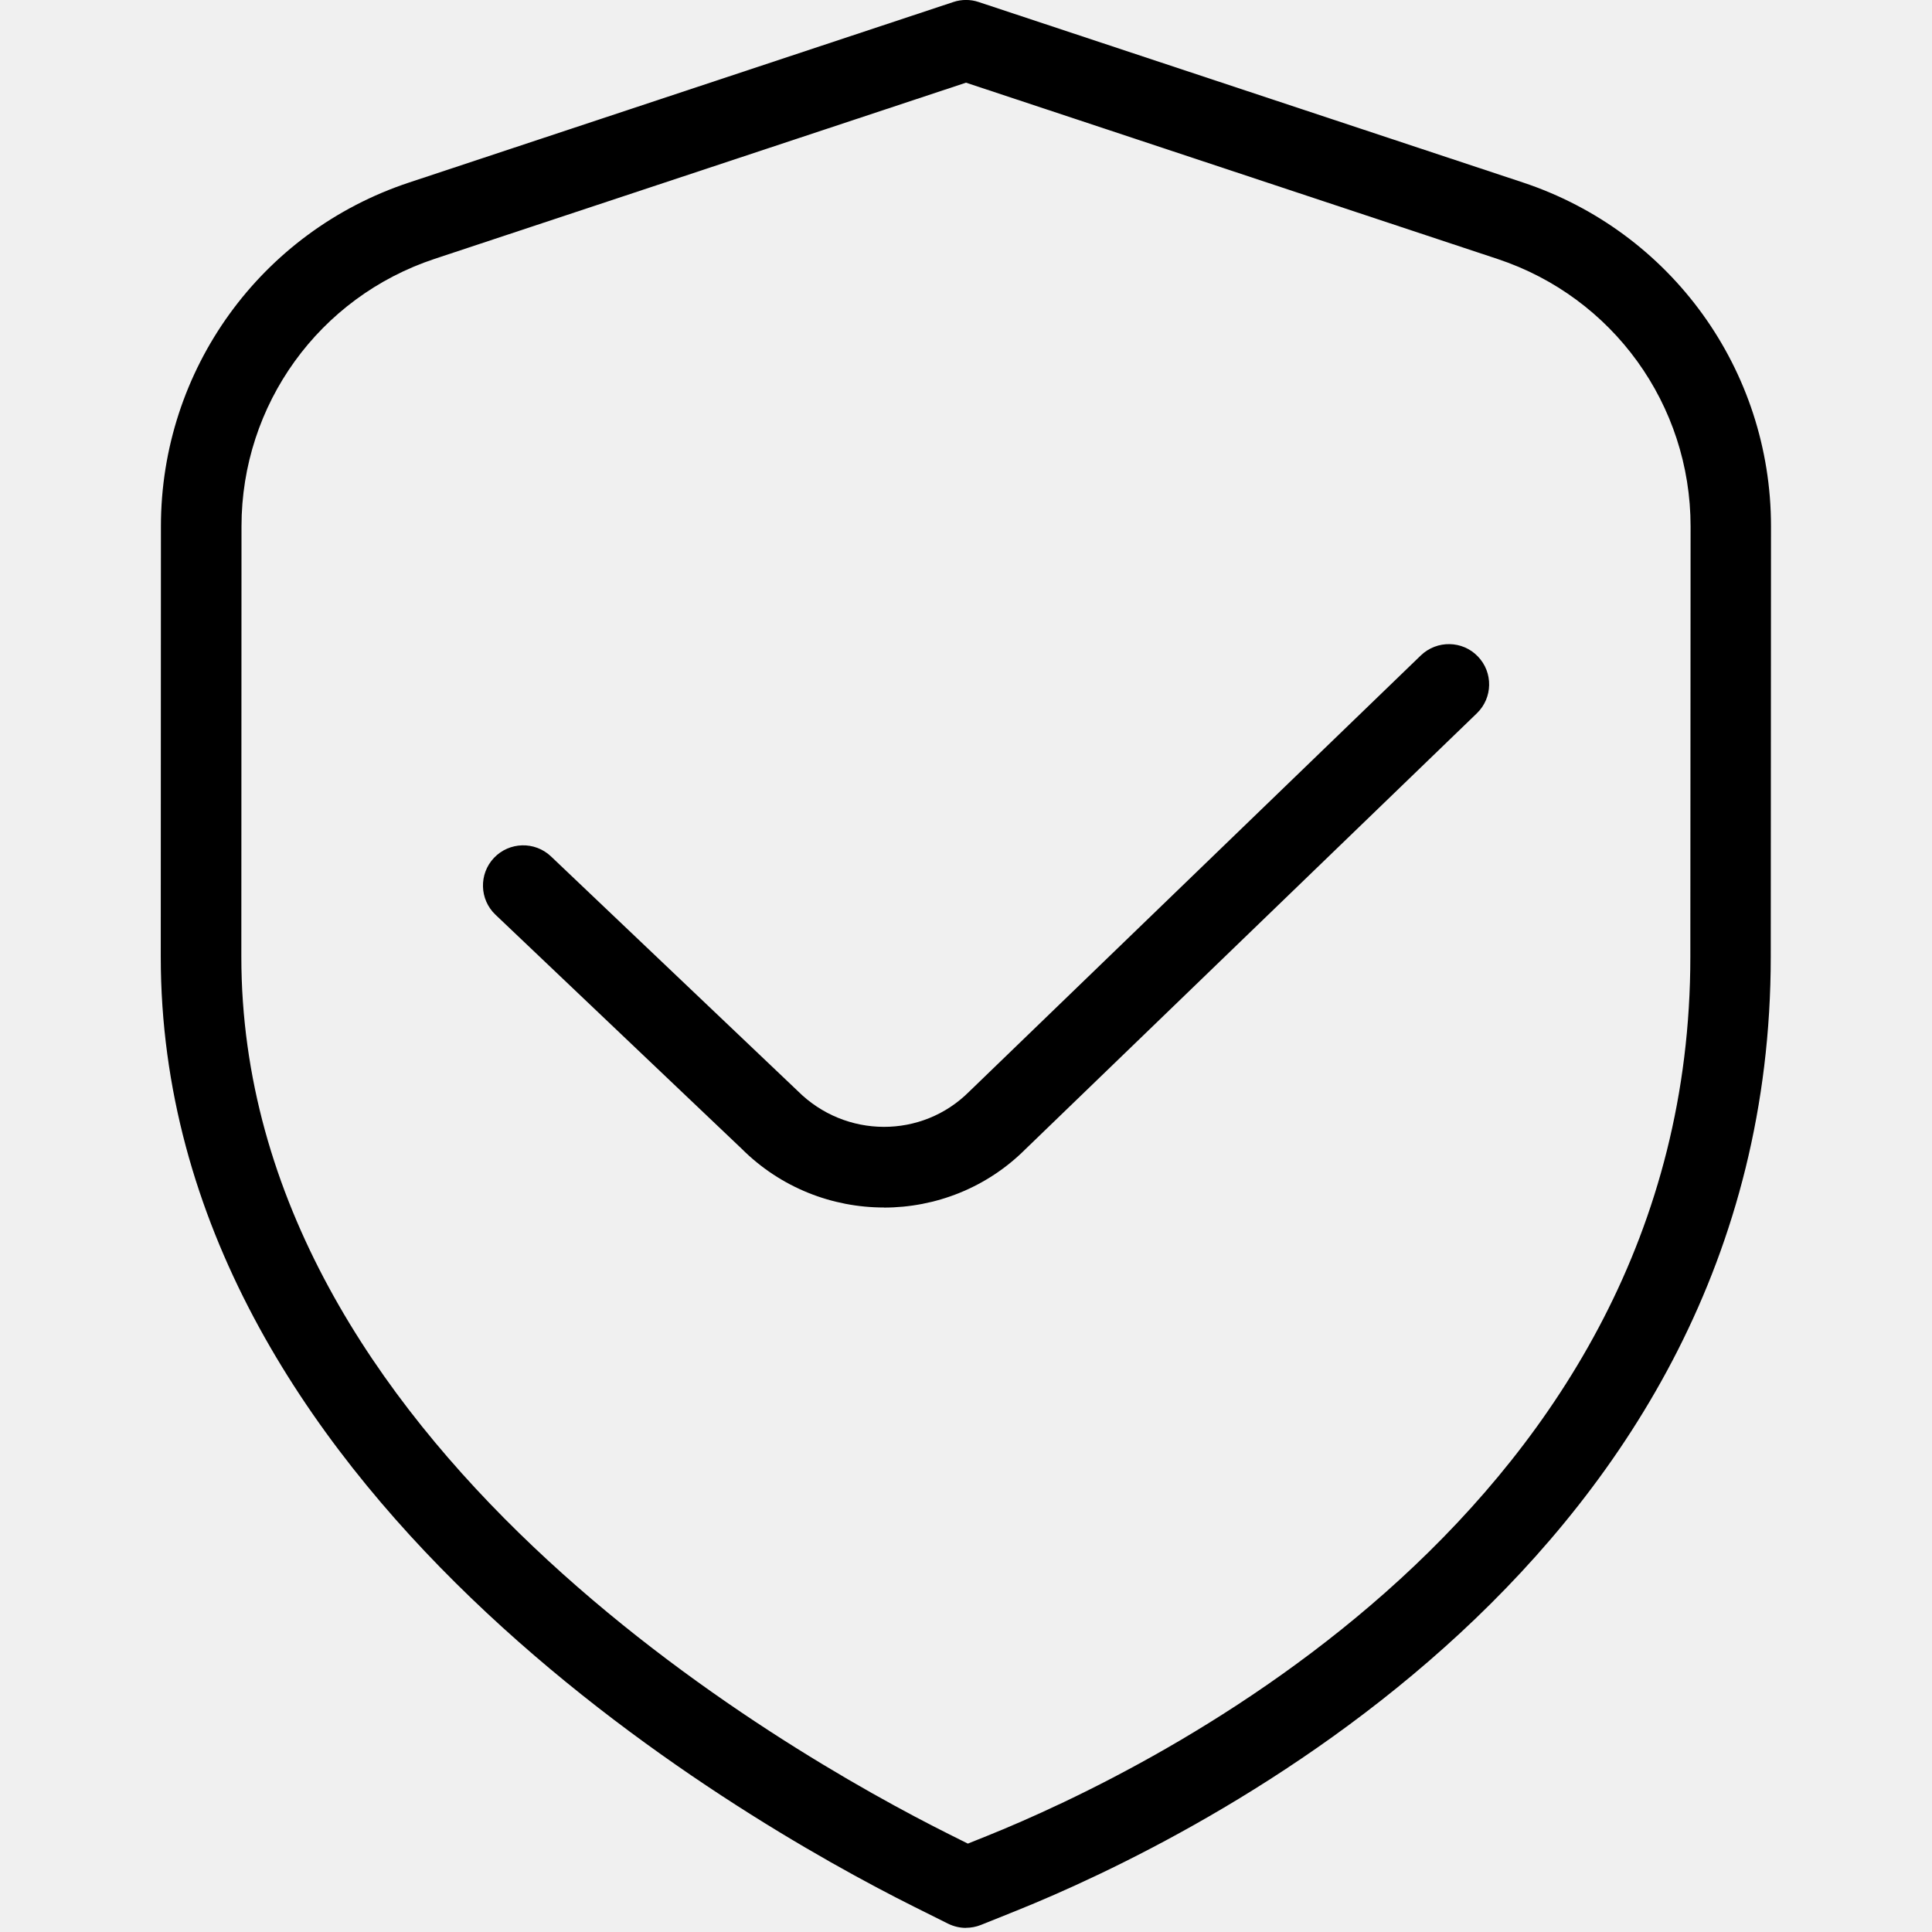
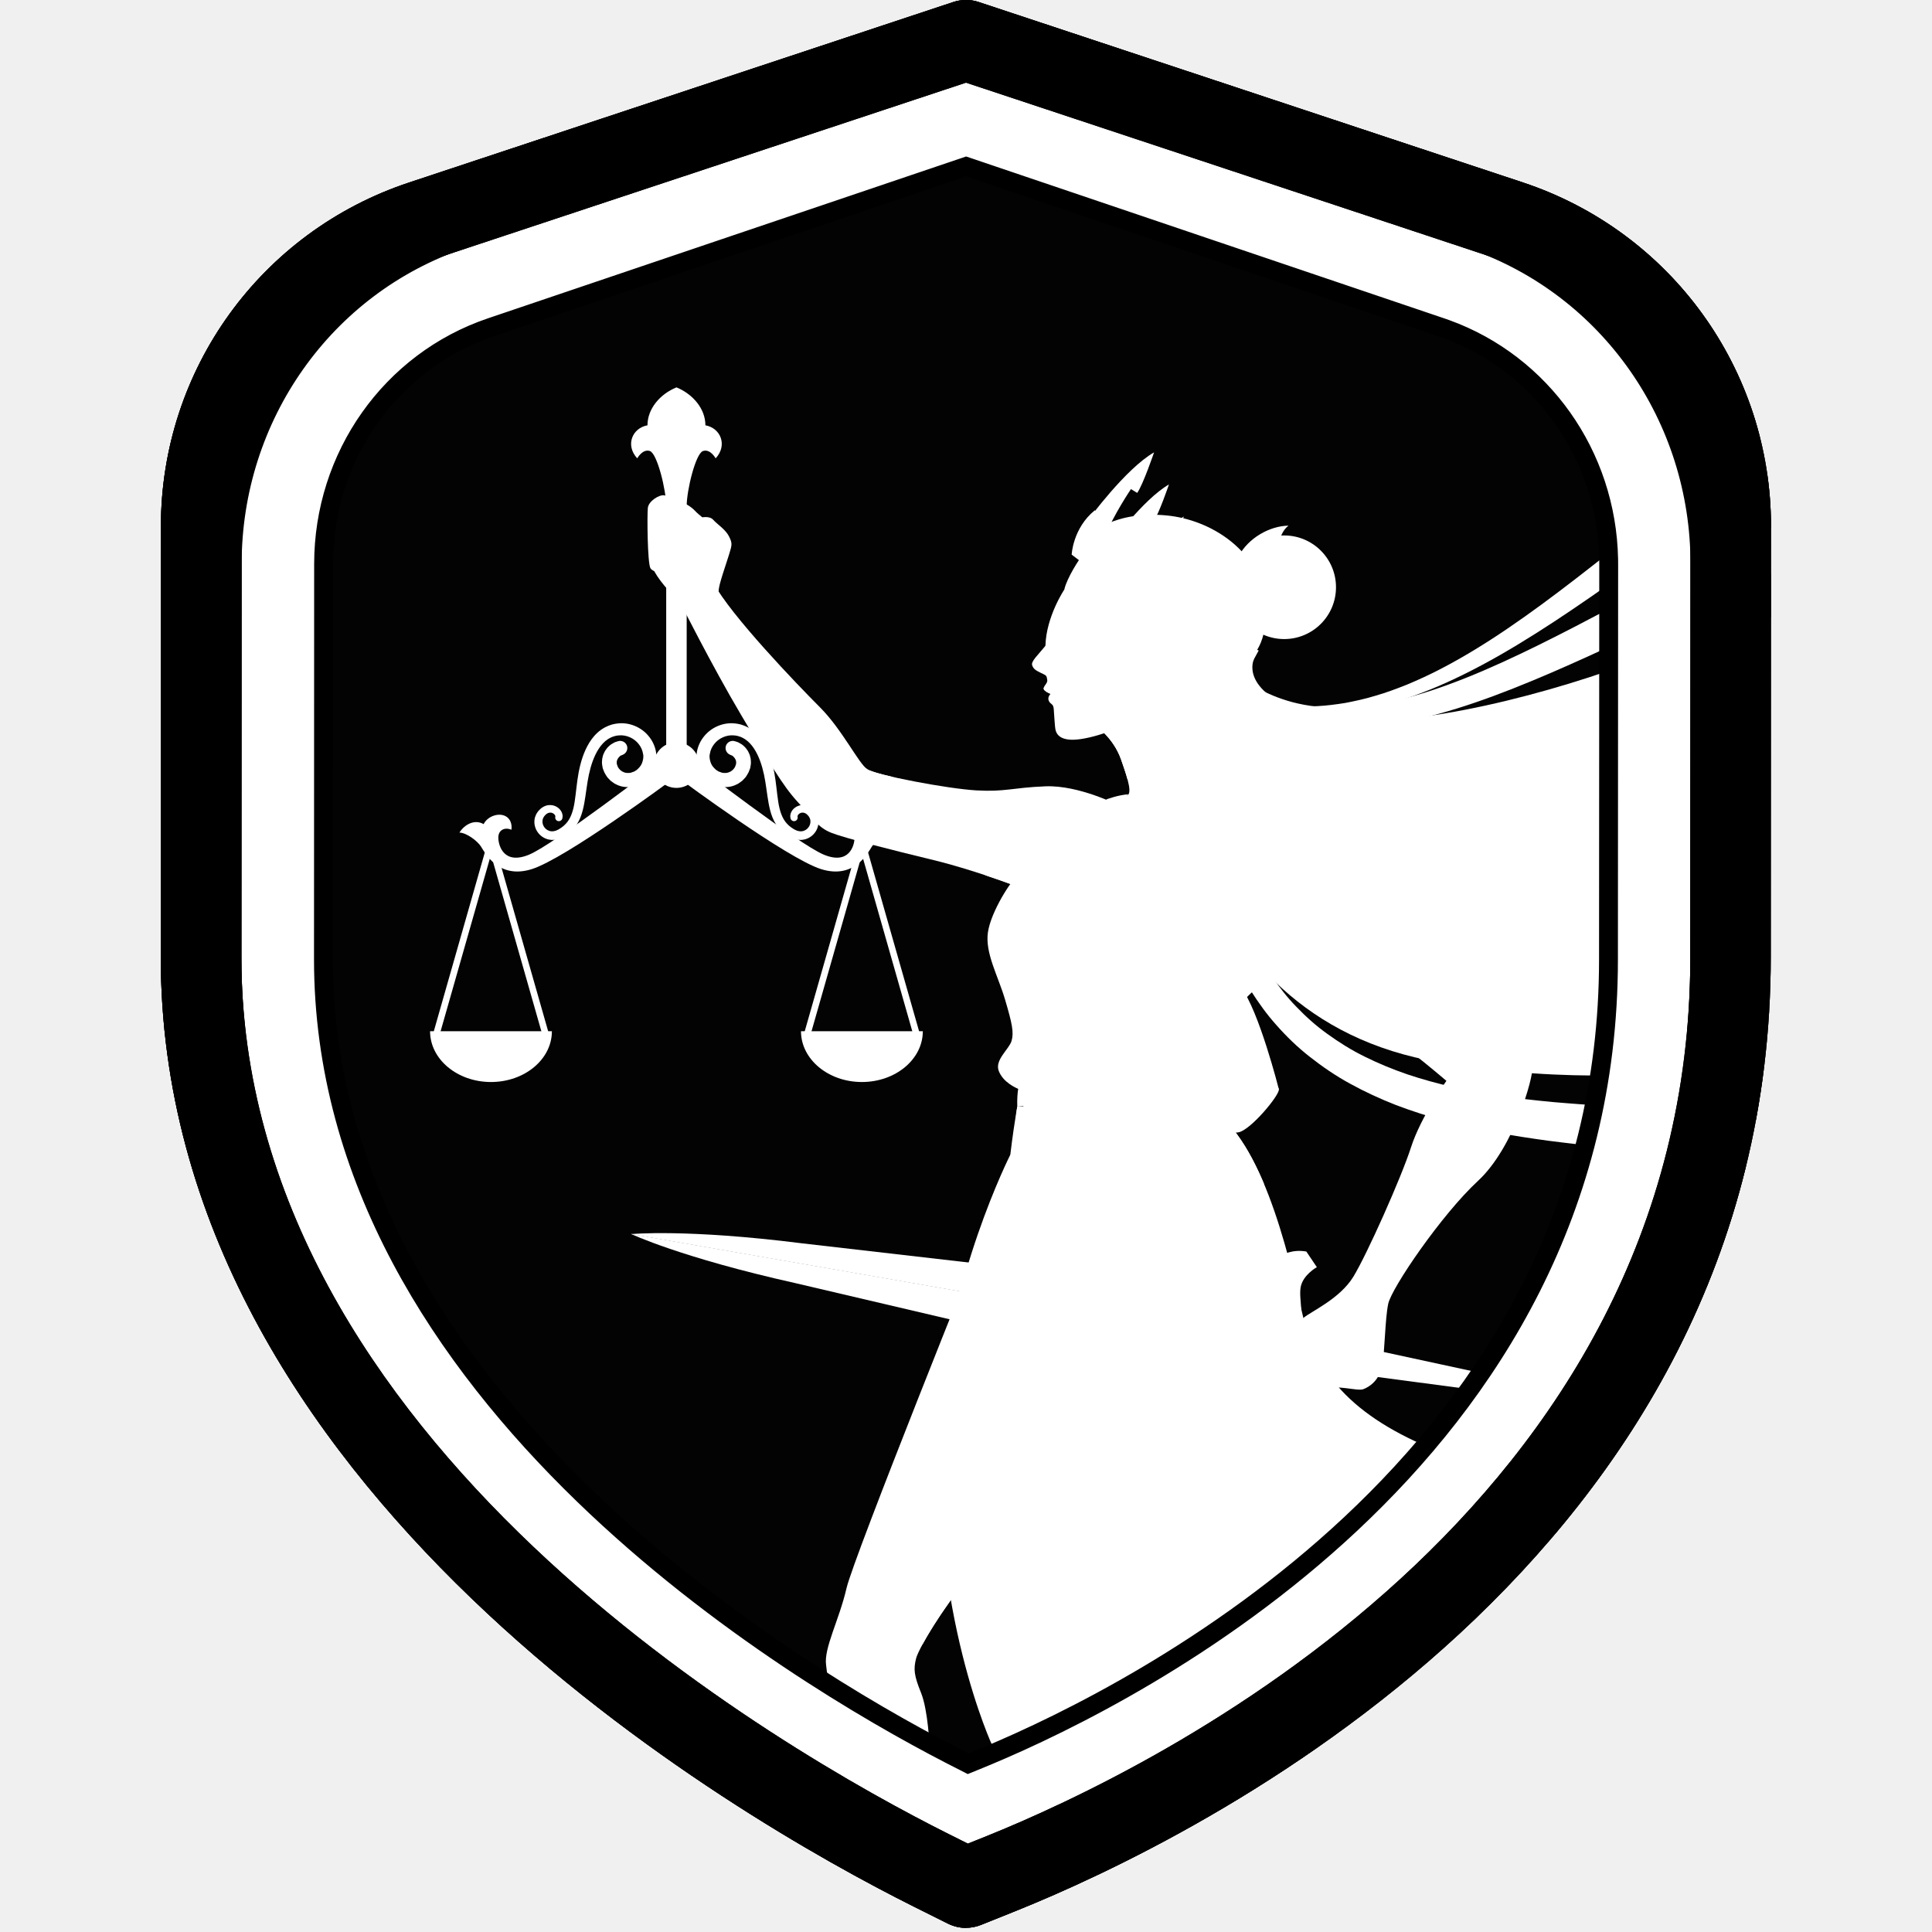
- <svg xmlns="http://www.w3.org/2000/svg" id="Layer_1" data-name="Layer 1" viewBox="0 0 24 24">
-   <path d="M12,23.949c-.077,0-.153-.018-.224-.053l-.425-.212c-2.194-1.098-9.354-5.191-9.354-11.8l.002-5.346c0-1.943,1.239-3.66,3.084-4.271L11.843,.025c.102-.034,.213-.034,.314,0l6.759,2.241c1.845,.612,3.084,2.329,3.084,4.271l-.003,5.346c0,7.498-7.172,10.967-9.37,11.852l-.441,.177c-.06,.024-.124,.036-.187,.036ZM12,1.027L5.398,3.216c-1.435,.476-2.398,1.811-2.398,3.322l-.002,5.346c0,6.035,6.736,9.874,8.801,10.906l.224,.112,.232-.093c2.051-.825,8.743-4.052,8.743-10.924l.003-5.346c0-1.511-.964-2.846-2.398-3.322L12,1.027Z" />
-   <path d="M10.981,15c-.641,0-1.282-.244-1.77-.732l-3.056-2.905c-.2-.19-.208-.507-.018-.707,.19-.199,.506-.208,.707-.018l3.065,2.914c.594,.593,1.545,.594,2.13,.009l5.612-5.42c.2-.191,.517-.185,.707,.013,.192,.198,.187,.515-.012,.707l-5.607,5.414c-.483,.483-1.121,.726-1.759,.726Z" />
-   <style>
-         path { fill: #000; }
- 
-         @media (prefers-color-scheme: dark) {
-             path { fill: #FFF; }
-         }
-     </style>
+ <svg xmlns="http://www.w3.org/2000/svg" width="512" height="512" viewBox="0 0 512 512" fill="none">
+   <g id="Logo #3" clip-path="url(#clip0_4_307)">
+     <path id="Shield Background" d="M251.221 509.781C252.736 510.528 254.357 510.912 256 510.912L255.979 510.891C257.323 510.891 258.688 510.635 259.968 510.123L269.376 506.347C316.267 487.467 469.269 413.461 469.269 253.504L469.333 139.456C469.333 98.027 442.901 61.397 403.541 48.341L259.349 0.533C257.195 -0.192 254.827 -0.192 252.651 0.533L108.437 48.363C69.077 61.397 42.645 98.027 42.645 139.477L42.603 253.525C42.603 394.517 195.349 481.835 242.155 505.259L251.221 509.781Z" fill="#030303" />
+     <g id="Mask group">
+       <mask id="mask0_4_307" style="mask-type:alpha" maskUnits="userSpaceOnUse" x="42" y="-1" width="428" height="512">
+         <path id="Shield Background_2" d="M251.221 509.781C252.736 510.528 254.357 510.912 256 510.912L255.979 510.891C257.323 510.891 258.688 510.635 259.968 510.123L269.376 506.347C316.267 487.467 469.269 413.461 469.269 253.504L469.333 139.456C469.333 98.027 442.901 61.397 403.541 48.341L259.349 0.533C257.195 -0.192 254.827 -0.192 252.651 0.533L108.437 48.363C69.077 61.397 42.645 98.027 42.645 139.477L42.603 253.525C42.603 394.517 195.349 481.835 242.155 505.259L251.221 509.781Z" fill="#030303" />
+       </mask>
+       <g mask="url(#mask0_4_307)">
+         <g id="Themis">
+           <g id="Group">
+             <path id="Vector" d="M296.456 213.425C296.456 213.425 285.955 208.022 277.053 208.383C268.15 208.744 266.419 209.896 258.78 209.464C251.141 209.032 232.115 205.428 229.809 203.843C227.503 202.258 223.179 193.322 217.269 187.411C211.36 181.501 193.631 163.089 188.983 154.332L180.011 159.197C180.011 159.197 188.767 176.601 196.334 189.357C203.901 202.113 207.36 208.167 211.468 212.599C215.576 217.031 216.765 219.301 220.332 220.707C223.9 222.112 236.331 225.247 247.466 227.949C258.6 230.652 270.816 235.408 270.816 235.408L296.456 213.425Z" fill="white" />
+             <path id="Vector_2" d="M272.391 234.058C269.29 230.252 260.499 219.549 257.844 217.247C255.524 215.237 258.954 225.773 261.097 231.942C266.711 233.811 270.816 235.408 270.816 235.408L272.391 234.058Z" fill="white" />
+             <path id="Vector_3" d="M229.256 203.358L229.251 203.359C229.251 203.359 237.649 214.87 238.233 214.221C238.736 213.663 237.686 208.954 236.421 205.856C233.091 205.091 230.56 204.36 229.809 203.843C229.637 203.725 229.45 203.553 229.256 203.358Z" fill="white" />
+             <path id="Vector_4" d="M260.671 327.078C260.671 327.078 226.277 412.479 224.331 420.91C222.385 429.342 218.278 436.781 218.926 441.278C219.575 445.774 220.872 462.831 220.872 462.831H246.345C246.345 462.831 245.952 453.214 244.078 448.593C242.204 443.972 242.061 442.329 242.781 439.475C243.502 436.621 251.654 422.64 263.072 410.533C274.49 398.425 281.733 382.21 290.328 372.049C298.922 361.887 305.021 356.482 302.188 342.213C299.355 327.943 276.038 296.378 260.671 327.078Z" fill="white" />
+             <path id="Vector_5" d="M287.572 375.57L286.327 317.93C279.442 312.876 271.399 311.846 264.397 320.998C257.992 333.372 249.279 353.133 245.734 374.647C241.709 399.077 242.496 420.331 244.418 435.885C247.438 430.274 254.287 419.852 263.074 410.534C273.252 399.74 280.114 385.694 287.572 375.57Z" fill="white" />
+             <path id="Vector_6" d="M267.741 306.021C267.741 306.021 251.011 339.078 249.09 375.365C246.346 427.18 263.073 462.831 263.073 462.831H263.796H302.881L282.058 306.021H267.741Z" fill="white" />
+             <path id="Vector_7" d="M269.59 293.279C269.59 293.279 263.203 327.337 265.604 371.853C268.005 416.37 287.896 462.831 287.896 462.831H355.298L286.379 294.276L269.59 293.279Z" fill="white" />
+             <path id="Vector_8" d="M269.59 293.279C269.59 293.279 265.93 311.701 276.221 355.938C289.122 411.397 330.704 462.831 330.704 462.831H401.186L286.379 293.279H269.59Z" fill="white" />
+             <path id="Vector_9" d="M271.282 291.248C271.282 291.248 269.14 327.168 295.814 370.364C322.488 413.559 383.241 462.831 383.241 462.831H495.667C495.667 462.831 482.478 438.855 456.318 434.964C430.157 431.072 422.158 426.532 417.185 417.235C412.212 407.938 410.267 395.03 386.917 386.782C363.567 378.535 349.73 367.795 345.406 349.275C341.082 330.754 334.073 300.225 318.965 292.63L271.282 291.248Z" fill="white" />
+             <path id="Vector_10" d="M334.986 313.772C330.967 304.192 325.795 296.065 318.965 292.631L271.282 291.248C271.282 291.248 271.214 292.417 271.255 294.574C278.14 295.529 299.368 298.953 318.119 306.972C325.446 310.106 330.92 312.27 334.986 313.772Z" fill="white" />
+             <path id="Vector_11" d="M270.167 287.081C270.167 287.081 269.446 289.099 269.59 293.279C269.59 293.279 297.986 290.732 322.057 294.275V290.678C322.057 290.678 290.778 284.703 270.167 287.081Z" fill="white" />
+             <path id="Vector_12" d="M526.969 124.377C523.898 124.476 520.675 124.718 517.33 125.136C511.297 125.873 504.914 127.219 498.357 129.052C491.796 130.878 485.073 133.226 478.308 135.962C464.753 141.401 451.054 148.375 437.572 155.455C424.092 162.53 410.805 169.754 398.012 175.564C391.62 178.471 385.351 181.021 379.299 183.004C376.277 184.011 373.302 184.824 370.412 185.539C367.514 186.18 364.7 186.77 361.981 187.07C356.546 187.799 351.532 187.668 347.186 187.035C342.833 186.397 339.168 185.176 336.292 183.87C335.556 183.577 334.897 183.222 334.272 182.893C333.655 182.56 333.038 182.282 332.53 181.961C331.5 181.309 330.627 180.843 329.901 180.315C328.453 179.28 327.681 178.728 327.681 178.728L325.509 181.611C325.509 181.611 326.252 182.202 327.646 183.309C328.332 183.865 329.357 184.512 330.472 185.292C331.037 185.686 331.673 186.015 332.338 186.418C333.003 186.813 333.711 187.236 334.501 187.601C337.59 189.199 341.584 190.759 346.354 191.709C351.114 192.657 356.628 193.065 362.521 192.58C365.481 192.4 368.512 191.929 371.636 191.399C374.741 190.8 377.933 190.096 381.154 189.203C387.604 187.446 394.231 185.13 400.941 182.481C414.373 177.184 428.144 170.571 441.898 164.221C455.641 157.869 469.389 151.746 482.526 147.239C489.085 144.965 495.482 143.097 501.573 141.732C507.662 140.359 513.444 139.451 518.747 139.08C521.641 138.867 524.385 138.801 526.969 138.844V124.377H526.969Z" fill="white" />
+             <path id="Vector_13" d="M526.969 89.834C521.954 90.542 516.388 91.741 510.532 93.562C504.622 95.379 498.45 97.87 492.194 100.909C485.926 103.935 479.601 107.553 473.297 111.565C466.979 115.565 460.716 120.003 454.477 124.618C448.253 129.251 442.065 134.083 435.935 138.936C423.668 148.631 411.567 158.403 399.567 166.541C393.577 170.62 387.605 174.268 381.734 177.304C378.8 178.83 375.879 180.165 373.017 181.368C370.138 182.518 367.327 183.575 364.563 184.362C361.813 185.209 359.119 185.788 356.545 186.283C353.961 186.701 351.489 187.015 349.154 187.128C344.482 187.385 340.385 187.059 337.051 186.552C333.716 185.986 331.162 185.341 329.414 184.81C327.668 184.259 326.737 183.965 326.737 183.965L326.455 184.782C326.455 184.782 327.37 185.125 329.083 185.767C330.803 186.392 333.426 187.206 336.792 187.959C340.176 188.658 344.371 189.218 349.213 189.208C351.634 189.219 354.205 189.032 356.909 188.737C359.598 188.369 362.428 187.913 365.32 187.187C368.229 186.521 371.191 185.586 374.232 184.552C377.252 183.467 380.341 182.248 383.44 180.838C389.647 178.033 395.964 174.616 402.286 170.784C414.953 163.134 427.682 153.915 440.408 144.909C446.769 140.398 453.138 135.947 459.478 131.729C465.827 127.533 472.138 123.547 478.387 120.039C484.628 116.516 490.783 113.42 496.746 110.922C502.702 108.41 508.444 106.444 513.812 105.103C518.544 103.903 522.969 103.149 526.969 102.727V89.834Z" fill="white" />
+             <path id="Vector_14" d="M526.969 325.605C526.214 324.906 525.445 324.209 524.651 323.511C519.1 318.595 512.494 313.83 504.986 309.763C503.134 308.698 501.159 307.815 499.205 306.838C498.206 306.401 497.2 305.96 496.189 305.518C495.683 305.299 495.175 305.08 494.665 304.86L493.112 304.262C488.977 302.607 484.652 301.266 480.246 300.081C471.419 297.733 462.217 296.298 452.983 295.307C443.74 294.307 434.441 293.73 425.23 293.09C422.93 292.927 420.629 292.763 418.33 292.6L414.913 292.336L411.519 292.054C407.011 291.625 402.533 291.133 398.13 290.489C393.733 289.826 389.393 289.071 385.176 288.114C380.962 287.147 376.856 286.019 372.905 284.699C368.973 283.341 365.205 281.782 361.651 280.014C358.084 278.266 354.811 276.197 351.768 274.001C348.714 271.814 345.994 269.364 343.554 266.811C341.075 264.29 338.999 261.552 337.11 258.852C333.418 253.377 330.811 247.8 328.933 242.684C328.699 242.043 328.446 241.421 328.239 240.794C328.039 240.163 327.841 239.543 327.646 238.934C327.258 237.717 326.866 236.546 326.581 235.39C326.273 234.243 325.976 233.14 325.693 232.088C325.455 231.022 325.229 230.004 325.014 229.038C324.55 227.106 324.291 225.378 324.007 223.873C323.715 222.386 323.538 221.052 323.39 219.976C323.088 217.828 322.928 216.682 322.928 216.682L318.117 217.259C318.117 217.259 318.232 218.41 318.445 220.569C318.549 221.647 318.67 222.971 318.913 224.584C319.146 226.182 319.352 228.041 319.75 230.066C319.934 231.085 320.127 232.158 320.331 233.284C320.582 234.403 320.847 235.574 321.121 236.795C321.373 238.021 321.735 239.277 322.094 240.585C322.274 241.239 322.457 241.905 322.644 242.582C322.837 243.258 323.078 243.935 323.299 244.627C325.081 250.163 327.639 256.317 331.465 262.522C333.423 265.588 335.613 268.723 338.262 271.657C340.869 274.62 343.812 277.491 347.121 280.076C350.416 282.67 353.986 285.123 357.837 287.214C361.676 289.328 365.734 291.2 369.94 292.847C374.157 294.452 378.512 295.84 382.957 297.053C387.403 298.254 391.938 299.235 396.517 300.117C401.098 300.979 405.725 301.68 410.372 302.314L413.86 302.748L417.337 303.161C419.642 303.42 421.948 303.678 424.254 303.936C433.475 304.955 442.624 305.903 451.453 307.227C460.281 308.539 468.785 310.245 476.643 312.686C480.563 313.917 484.352 315.262 487.908 316.861L489.247 317.44L490.55 318.07C491.414 318.489 492.273 318.908 493.127 319.323C494.782 320.246 496.465 321.07 498.021 322.06C504.35 325.836 509.852 330.148 514.511 334.63C519.189 339.091 523.095 343.629 526.318 347.872C526.538 348.155 526.751 348.428 526.967 348.706V325.605H526.969Z" fill="white" />
+             <path id="Vector_15" d="M308.228 188.422C308.228 188.422 309.803 269.714 381.583 281.533C453.362 293.352 472.101 268.704 526.969 300.172V193.386C526.969 193.386 481.614 186.694 413.293 199.954C344.973 213.214 308.228 188.422 308.228 188.422Z" fill="white" />
+             <path id="Vector_16" d="M338.92 288.702C338.92 288.702 333.623 267.731 328.866 261.677C324.11 255.623 316.739 268.055 318.965 275.19C321.191 282.324 333.839 289.243 338.92 288.702Z" fill="white" />
+             <path id="Vector_17" d="M290.274 192.276C290.274 192.276 295.03 195.411 297.084 201.248C299.138 207.086 300.111 210.437 298.49 210.977C296.868 211.518 293.733 211.842 292.004 213.031C290.274 214.22 272.87 226.652 267.573 237.678C262.276 248.705 268.221 274.325 278.815 280.919C289.409 287.513 315.245 286.865 319.786 280.919C324.326 274.973 324.326 270.109 331.028 263.623C337.73 257.137 341.298 256.272 346.487 253.029C351.676 249.786 359.783 237.354 352.216 227.301C344.649 217.247 338.271 217.68 332.866 214.869C327.461 212.058 322.213 205.356 318.459 197.249C314.705 189.141 310.452 180.169 310.452 180.169L290.274 192.276Z" fill="white" />
+             <path id="Vector_18" d="M341.225 247.084L333.659 248.165C333.659 248.165 325.73 247.516 321.983 258.686C319.751 265.34 320.588 273.041 321.629 278.182C324.484 273.403 325.382 269.087 331.028 263.623C337.731 257.137 341.298 256.272 346.487 253.029C346.974 252.724 347.486 252.339 348.01 251.883L341.225 247.084Z" fill="white" />
+             <g id="Group_2">
+               <path id="Vector_19" d="M394.724 364.356L393.958 368.756L340.233 361.625L341.753 352.905L394.724 364.356Z" fill="white" />
+               <path id="Vector_20" d="M210.723 340.028L210.719 340.027L320.989 365.874C327.469 361.562 333.398 362.526 333.496 362.542C334.778 362.766 335.486 362.888 335.486 362.888L336.599 356.497L167.218 326.999C167.218 326.999 180.389 333.26 210.723 340.028Z" fill="white" />
+               <path id="Vector_21" d="M212.557 329.495H212.553L325.07 342.451C329.708 348.7 335.614 349.798 335.713 349.816C336.995 350.038 337.702 350.162 337.702 350.162L336.59 356.552L167.209 327.051C167.209 327.051 181.722 325.61 212.557 329.495Z" fill="white" />
+               <path id="Vector_22" d="M337.702 350.163C337.702 350.163 336.995 350.038 335.713 349.817C335.669 349.81 334.492 349.589 332.791 348.809C331.441 348.62 330.297 347.767 329.406 346.797C328.404 346.056 327.367 345.136 326.355 344.008L312.036 352.221L322.763 364.823C324.002 364.159 325.197 363.673 326.315 363.323C327.544 362.64 329.018 362.141 330.456 362.455C330.495 362.464 330.538 362.481 330.577 362.491C332.339 362.357 333.454 362.534 333.496 362.543C334.778 362.767 335.485 362.889 335.485 362.889L336.589 356.553L336.599 356.498L337.702 350.163Z" fill="white" />
+               <path id="Vector_23" d="M335.05 336.602C338.557 335.969 340.669 338.167 340.399 339.728C340.128 341.289 339.607 344.272 339.137 346.97C338.666 349.666 334.258 351.5 332.035 351.212C329.81 350.923 328.455 347.814 328.455 347.814L318.738 353.388L325.999 361.916C325.999 361.916 328.324 359.45 330.515 359.93C332.705 360.41 336.235 363.627 335.766 366.325C335.294 369.022 334.775 372.004 334.503 373.565C334.232 375.129 331.5 376.481 328.414 374.701C328.414 374.701 330.13 381.875 337.23 383.113L341.256 380.156C341.256 380.156 338.447 376.961 339.017 373.694C339.586 370.428 342.735 366.834 344.301 357.84C345.868 348.845 344.118 344.399 344.688 341.132C345.257 337.866 348.979 335.809 348.979 335.809L346.19 331.666C339.092 330.429 335.05 336.602 335.05 336.602Z" fill="white" />
+               <path id="Vector_24" d="M337.778 352.703C339.924 353.077 341.361 355.118 340.987 357.263C340.612 359.407 338.572 360.845 336.426 360.47C334.283 360.096 332.844 358.055 333.22 355.911C333.593 353.766 335.635 352.33 337.778 352.703Z" fill="white" />
+               <path id="Vector_25" d="M391.214 363.599L390.805 365.941L390.398 368.285C394.551 369.008 396.454 373.203 396.454 373.203L406.034 368.595L398.575 361.018C398.575 361.018 395.368 364.322 391.214 363.599Z" fill="white" />
+             </g>
+             <path id="Vector_26" d="M340.325 218.891C340.325 218.891 350.703 222.329 358.594 233.355C366.485 244.382 378.268 253.282 388.502 263.228C398.736 273.173 405.799 280.667 406.087 282.974C406.375 285.28 401.33 304.018 391.673 312.954C382.016 321.89 368.756 341.349 367.891 345.528C367.026 349.708 367.027 357.779 366.306 361.815C365.584 365.851 362.846 367.582 361.26 368.158C359.675 368.734 354.197 366.861 351.315 368.158C348.433 369.455 345.839 370.609 344.685 370.32C343.532 370.031 342.811 367.581 342.811 366.284C342.811 364.987 345.261 355.041 345.261 353.744C345.261 352.447 343.388 351.005 345.406 349.276C347.423 347.546 355.062 344.232 358.666 338.322C362.27 332.412 371.35 312.089 373.944 304.017C376.539 295.946 383.313 286.433 383.313 286.433C383.313 286.433 377.547 281.532 374.665 279.37C371.782 277.208 359.243 268.704 353.621 264.092C348 259.48 344.653 253.427 340.129 251.12C335.605 248.814 329.536 249.782 326.38 248.093C313.985 241.462 322.508 213.416 340.325 218.891Z" fill="white" />
+             <path id="Vector_27" d="M286.382 229.618C286.382 229.618 317.949 218.977 326.236 208.383C326.236 208.383 333.424 213.66 334.622 215.67C334.622 215.67 309.515 231.156 286.382 230.724V229.618Z" fill="white" />
+             <path id="Vector_28" d="M354.845 228.824C353.026 226.907 351.183 225.31 349.447 224.01C343.078 217.305 337.599 217.33 332.866 214.87C327.461 212.059 322.213 205.357 318.459 197.249C315.816 191.542 312.928 185.41 311.449 182.277C310.416 185.052 309.719 188.414 309.949 192.277C310.854 207.497 322.207 220.673 350.48 227.857C351.913 228.221 353.371 228.541 354.845 228.824Z" fill="white" />
+             <path id="Vector_29" d="M299.072 210.494C299.072 210.494 288.615 221.519 286.382 229.076L285.23 228.49C285.23 228.49 287.969 219.77 293.23 211.842C293.23 211.842 296.337 210.658 299.072 210.494Z" fill="white" />
+             <path id="Vector_30" d="M302.886 260.07C302.886 260.07 310.237 259.84 316.723 256.308C323.209 252.776 324.002 251.695 324.002 251.695C324.002 251.695 321.531 260.631 310.19 263.586C298.849 266.542 302.886 260.07 302.886 260.07Z" fill="white" />
+             <path id="Vector_31" d="M310.452 180.169L290.274 192.276C290.274 192.276 295.03 195.411 297.084 201.248C297.83 203.368 298.431 205.156 298.819 206.603C305.327 200.385 309.42 188.1 311.193 181.734C310.725 180.744 310.452 180.169 310.452 180.169Z" fill="white" />
+             <path id="Vector_32" d="M340.325 169.358C347.907 169.358 354.054 163.212 354.054 155.629C354.054 148.047 347.907 141.901 340.325 141.901C332.743 141.901 326.596 148.047 326.596 155.629C326.596 163.212 332.743 169.358 340.325 169.358Z" fill="white" />
+             <path id="Vector_33" d="M334.217 165.305C334.217 165.305 339.73 159.891 339.73 155.139C339.73 155.139 338.378 155.468 337.73 155.9C337.73 155.9 340.432 149.414 340.703 146.657C340.703 146.657 339.298 146.549 338.486 147.36C338.486 147.36 338.432 141.576 341.46 139.306C336.595 139.361 330.811 142.496 328.217 147.468C328.217 147.468 333.568 157.143 334.217 165.305Z" fill="white" />
+             <path id="Vector_34" d="M287.392 146.405C285.673 148.51 282.851 153.179 282.131 155.918C281.411 158.656 281.987 161.539 280.978 163.629C279.969 165.719 278.455 169.395 276.798 171.449C275.141 173.503 273.231 175.232 273.519 176.241C273.807 177.251 274.528 177.682 275.717 178.259C276.906 178.836 277.303 178.943 277.411 179.556C277.519 180.169 277.663 180.421 277.375 180.962C277.087 181.502 276.402 182.152 276.618 182.656C276.834 183.16 277.842 183.664 278.419 183.88C278.419 183.88 277.484 184.745 277.951 185.754C278.419 186.764 279.105 186.368 279.249 187.845C279.392 189.322 279.5 192.601 279.753 193.538C280.005 194.474 280.924 196.708 286.545 195.843C292.166 194.978 299.517 191.952 304.598 188.438C309.679 184.924 315.079 176.516 316.58 163.412C318.741 144.531 296.931 134.72 287.392 146.405Z" fill="white" />
+             <g id="Group_3">
+               <path id="Vector_35" opacity="0.4" d="M300.666 175.451C300.103 179.465 295.625 182.171 290.656 181.475C285.686 180.782 282.111 176.964 282.672 172.946C283.231 168.932 287.707 166.236 292.683 166.928C297.649 167.62 301.225 171.437 300.666 175.451Z" fill="white" />
+               <path id="Vector_36" d="M297.346 172.721C297.3 172.925 296.419 172.938 295.369 172.748C294.308 172.551 293.489 172.228 293.525 172.019C293.565 171.813 294.449 171.795 295.504 171.991C296.554 172.185 297.379 172.514 297.346 172.721Z" fill="white" />
+             </g>
+             <path id="Vector_37" d="M286.599 144.531C286.232 145.487 284.652 149.432 293.156 161.035C301.661 172.638 307.569 174.15 312.903 171.268C318.236 168.386 331.857 173.862 331.857 173.862C331.857 173.862 336.973 169.538 334.955 157.647C332.938 145.756 320.975 137.757 309.228 136.604C295.867 135.293 287.896 141.145 286.599 144.531Z" fill="white" />
+             <path id="Vector_38" d="M314.164 172.601C314.164 172.601 307.53 180.808 309.948 192.276C313.096 207.194 326.274 218.544 355.298 221.463C403.78 226.339 467.251 182.655 526.969 208.383V162.98C485.721 152.891 453.291 168.424 426.482 177.701C399.673 186.979 363.423 195.05 345.838 188.996C328.253 182.943 332.285 174.738 332.285 174.738L315.138 170.98L314.164 172.601Z" fill="white" />
+             <path id="Vector_39" d="M282.057 156.23C282.057 156.23 277.246 163.405 277.053 171.117C277.053 171.117 304.089 170.406 310.767 171.414C317.445 172.422 331.858 175.522 331.858 175.522L333.568 172.386C333.568 172.386 303.172 159.783 282.057 156.23Z" fill="white" />
+             <g id="Group_4">
+               <path id="Vector_40" d="M288.4 137.757C288.4 137.757 298.274 124.208 305.841 119.884C305.841 119.884 302.886 128.532 301.372 130.623L299.715 129.614C299.715 129.614 295.175 136.314 292.797 142.189L288.4 137.757Z" fill="white" />
+               <path id="Vector_41" d="M294.008 144.555C294.008 144.555 302.938 132.3 309.782 128.389C309.782 128.389 307.11 136.211 305.741 138.102L304.242 137.188C304.242 137.188 300.136 143.249 297.985 148.562L294.008 144.555Z" fill="white" />
+               <path id="Vector_42" d="M299.617 151.351C299.617 151.351 307.604 140.391 313.725 136.892C313.725 136.892 311.334 143.889 310.109 145.579L308.77 144.764C308.77 144.764 305.096 150.185 303.172 154.936L299.617 151.351Z" fill="white" />
+               <path id="Vector_43" d="M305.227 158.149C305.227 158.149 312.27 148.483 317.67 145.398C317.67 145.398 315.561 151.568 314.481 153.058L313.3 152.339C313.3 152.339 310.06 157.119 308.363 161.31L305.227 158.149Z" fill="white" />
+               <path id="Vector_44" d="M310.835 164.945C310.835 164.945 316.936 156.574 321.611 153.902C321.611 153.902 319.786 159.245 318.85 160.536L317.826 159.913C317.826 159.913 315.021 164.053 313.551 167.682L310.835 164.945Z" fill="white" />
+             </g>
+             <path id="Vector_45" d="M314.994 170.547L284.004 146.982C284.004 146.982 284.292 139.991 290.13 135.235L317.443 169.358L314.994 170.547Z" fill="white" />
+             <path id="Vector_46" d="M309.444 172.637C311.779 168.468 315.464 165.622 317.914 168.697C320.364 171.772 314.019 184.992 309.444 182.798C307.693 181.96 307.96 175.286 309.444 172.637Z" fill="white" />
+             <path id="Vector_47" d="M286.247 184.037C286.206 184.02 285.652 184.276 285.179 184.196C284.706 184.115 279.977 182.615 279.356 182.358C278.734 182.101 278.085 181.885 277.883 181.94C277.719 181.984 277.121 182.254 276.591 182.357C276.575 182.46 276.577 182.561 276.618 182.657C276.834 183.161 277.842 183.665 278.419 183.881C278.419 183.881 278.961 183.7 279.573 183.7C280.185 183.7 282.788 184.142 284.302 184.25C285.815 184.359 286.464 184.467 286.49 184.25C286.517 184.033 286.287 184.054 286.247 184.037Z" fill="white" />
+             <path id="Vector_48" d="M278.815 178.818C278.815 178.818 277.653 178.331 278.032 178.034C278.411 177.737 279.194 177.547 279.951 177.872C280.707 178.196 281.411 178.818 281.411 178.818C281.411 178.818 280.193 178.575 278.815 178.818Z" fill="white" />
+             <path id="Vector_49" d="M285.806 228.922C284.328 228.588 271.393 231.157 269.735 232.094C268.077 233.03 262.599 241.608 261.807 247.084C261.015 252.56 264.473 258.542 266.347 264.884C268.221 271.225 268.726 273.605 268.077 275.838C267.428 278.072 263.538 280.883 264.69 283.838C265.843 286.793 269.085 288.306 270.455 288.81C271.825 289.315 286.058 287.081 300.544 288.81C315.029 290.54 318.272 291.837 318.921 290.973C319.57 290.108 312.867 262.866 309.948 254.975C307.03 247.083 294.417 230.868 285.806 228.922Z" fill="white" />
+             <path id="Vector_50" d="M290.822 288.168C293.95 288.229 297.239 288.416 300.543 288.81C315.028 290.54 318.271 291.837 318.92 290.972C319.175 290.632 318.291 286.206 316.949 280.487L278.846 255.722C278.846 255.722 282.534 272.592 290.822 288.168Z" fill="white" />
+             <path id="Vector_51" d="M271.616 231.45C270.731 231.889 271.248 245.029 277.626 254.002C284.004 262.974 294.382 278 307.57 288.054C320.759 298.107 325.083 300.81 328.326 300.053C331.569 299.296 339.028 290.324 338.92 288.702C338.812 287.081 325.731 278.108 318.488 267.082C311.246 256.056 306.201 244.49 298.346 237.139C290.491 229.788 287.875 229.223 285.399 228.893C282.924 228.562 274.263 230.136 271.616 231.45Z" fill="white" />
+             <path id="Vector_52" d="M289.554 229.618C289.554 231.429 288.134 232.897 286.382 232.897C284.632 232.897 283.212 231.429 283.212 229.618C283.212 227.807 284.632 226.339 286.382 226.339C288.134 226.339 289.554 227.807 289.554 229.618Z" fill="white" />
+             <path id="Vector_53" d="M190.4 156.704C190.4 156.704 182.1 160.675 180.01 159.198C177.919 157.721 173.739 152.675 173.163 150.802C172.587 148.929 174.82 136.029 177.055 135.741C179.289 135.452 182.892 137.757 184.766 139.776C186.64 141.794 189.379 143.668 189.667 146.335C189.956 149 190.772 155.616 190.4 156.704Z" fill="white" />
+             <g id="Group_5">
+               <path id="Vector_54" d="M186.94 112.713C186.94 108.335 183.632 104.443 179.264 102.66C174.897 104.444 171.588 108.335 171.588 112.713C167.599 113.416 165.632 117.956 168.875 121.469C168.875 121.469 170.281 118.875 172.226 119.524C174.172 120.172 176.55 129.901 176.55 134.117C176.55 138.333 176.55 199.735 176.55 199.735H179.264H181.978C181.978 199.735 181.978 138.333 181.978 134.117C181.978 129.901 184.356 120.172 186.302 119.524C188.248 118.875 189.653 121.469 189.653 121.469C192.896 117.956 190.931 113.416 186.94 112.713Z" fill="white" />
+               <g id="Group_6">
+                 <g id="Group_7">
+                   <path id="Vector_55" d="M143.795 274.442L130.114 226.478L116.436 274.442L114.772 273.968L130.114 220.171L145.459 273.968L143.795 274.442Z" fill="white" />
+                 </g>
+                 <path id="Vector_56" d="M130.115 286.745C139.031 286.745 146.257 280.721 146.257 273.291H113.973C113.973 280.721 121.201 286.745 130.115 286.745Z" fill="white" />
+                 <path id="Vector_57" d="M165.093 199.996C165.093 199.996 165.016 200.029 164.869 200.093C164.794 200.124 164.703 200.164 164.593 200.211C164.494 200.255 164.308 200.321 164.334 200.357C164.306 200.408 163.815 200.774 163.609 201.291C163.516 201.415 163.535 201.579 163.462 201.727C163.467 201.887 163.413 202.054 163.444 202.23C163.46 202.318 163.47 202.406 163.475 202.5L163.477 202.536C163.531 202.706 163.405 202.312 163.421 202.36L163.426 202.377L163.438 202.41L163.485 202.539L163.578 202.805C163.641 202.967 163.708 203.198 163.77 203.316C163.829 203.376 163.879 203.439 163.92 203.51C163.939 203.545 163.959 203.583 163.975 203.624L164.104 203.76C164.191 203.852 164.275 203.951 164.357 204.055C164.465 204.134 164.573 204.214 164.683 204.294C164.737 204.335 164.787 204.384 164.844 204.422L165.036 204.509C165.522 204.803 166.133 204.888 166.745 204.836L166.979 204.807L167.098 204.795L167.127 204.792L167.143 204.791C167.069 204.815 167.329 204.737 166.981 204.845L167.071 204.814C167.311 204.728 167.554 204.643 167.798 204.556L168.161 204.426L168.335 204.292C168.454 204.208 168.577 204.135 168.714 204.068C169.273 203.575 169.853 202.999 170.142 202.224C170.411 201.471 170.625 200.617 170.412 199.764C170.259 198.821 169.884 197.977 169.275 197.201C168.093 195.662 166.026 194.674 163.949 194.892C163.689 194.901 163.434 194.962 163.175 195.009L163.078 195.026L163.056 195.03C162.961 195.057 163.157 194.998 163.126 195.009L163.067 195.027L162.833 195.1L162.361 195.248C162.18 195.297 162.108 195.352 162 195.401L161.689 195.546C161.476 195.645 161.242 195.816 161.015 195.946C160.123 196.548 159.343 197.402 158.695 198.394C157.393 200.387 156.591 202.829 156.063 205.269C155.541 207.72 155.304 210.279 154.849 212.815C154.616 214.084 154.321 215.365 153.828 216.6C153.341 217.834 152.62 219.009 151.704 219.95C151.466 220.175 151.233 220.402 150.994 220.616C150.739 220.808 150.487 220.997 150.236 221.187C149.983 221.372 149.712 221.512 149.453 221.673L149.257 221.79L149.159 221.848L149.111 221.877L148.998 221.931L148.976 221.942L148.603 222.101L148.235 222.261C148.094 222.313 147.891 222.36 147.722 222.407C147.366 222.504 147.014 222.575 146.683 222.572L146.183 222.589C146.017 222.578 145.85 222.549 145.685 222.526C145.352 222.494 145.035 222.398 144.728 222.278C143.494 221.816 142.567 220.873 142.071 219.821C141.571 218.764 141.489 217.569 141.795 216.542C141.884 216.293 141.988 216.052 142.089 215.816C142.192 215.582 142.353 215.389 142.483 215.183C142.612 214.97 142.779 214.807 142.942 214.647L143.183 214.408L143.304 214.292L143.334 214.264L143.42 214.197L143.474 214.159L143.686 214.009L143.791 213.934L143.956 213.842C144.177 213.721 144.405 213.6 144.611 213.543C145.025 213.388 145.466 213.337 145.872 213.346C146.696 213.368 147.386 213.676 147.882 214.055C148.384 214.435 148.718 214.898 148.899 215.348C149.286 216.266 148.984 216.941 149.018 216.912C148.88 217.422 148.354 217.723 147.844 217.583C147.334 217.444 147.033 216.917 147.173 216.408C147.149 216.394 147.228 216.363 147.116 216.104C147.034 215.859 146.535 215.339 145.83 215.352C145.659 215.356 145.474 215.372 145.29 215.454C145.183 215.481 145.128 215.532 145.051 215.564L144.993 215.589L144.889 215.666L144.681 215.822C144.654 215.837 144.52 215.995 144.44 216.075C144.342 216.17 144.242 216.267 144.183 216.388C144.121 216.505 144.021 216.608 143.975 216.735C143.932 216.863 143.88 216.99 143.827 217.12C143.687 217.654 143.739 218.288 144.033 218.873C144.328 219.454 144.86 219.95 145.506 220.167C145.666 220.227 145.83 220.278 146.009 220.282C146.096 220.29 146.181 220.31 146.271 220.315L146.543 220.291C146.737 220.295 146.893 220.245 147.048 220.202C147.134 220.177 147.196 220.182 147.304 220.142L147.668 219.975L148.037 219.806L148.059 219.795C148.146 219.752 147.968 219.841 147.993 219.827L148.031 219.803L148.107 219.754L148.261 219.657C148.461 219.523 148.681 219.407 148.872 219.257C149.061 219.107 149.251 218.957 149.443 218.805L149.962 218.292C151.304 216.873 151.947 214.761 152.302 212.384C152.671 210 152.843 207.411 153.341 204.724C153.859 202.053 154.64 199.317 156.186 196.794C156.961 195.544 157.961 194.351 159.243 193.431C159.582 193.216 159.882 192.99 160.258 192.795L160.842 192.512C161.034 192.423 161.252 192.316 161.389 192.278L161.857 192.118L162.09 192.037L162.148 192.019L162.278 191.981L162.314 191.973L162.458 191.94C162.843 191.856 163.229 191.765 163.623 191.734C166.781 191.33 169.992 192.73 171.903 195.088C172.872 196.24 173.556 197.703 173.817 199.112C173.878 199.491 173.947 199.869 173.986 200.246C173.973 200.626 173.96 201.005 173.948 201.382C173.954 201.763 173.844 202.123 173.762 202.487C173.664 202.845 173.616 203.22 173.444 203.546C172.937 204.942 171.975 206.057 170.921 206.963C170.601 207.179 170.27 207.386 169.94 207.58L169.443 207.862L169.074 208.005C168.833 208.098 168.592 208.19 168.355 208.28L168.265 208.315C167.901 208.429 168.146 208.35 168.057 208.377L168.025 208.383L167.961 208.395L167.706 208.441L167.196 208.526C165.844 208.694 164.472 208.485 163.359 207.901L162.937 207.7C162.804 207.62 162.68 207.529 162.554 207.442C162.304 207.266 162.055 207.092 161.824 206.907C161.617 206.691 161.412 206.479 161.211 206.269C161.113 206.162 161.014 206.061 160.921 205.948L160.653 205.54C160.481 205.266 160.321 204.989 160.174 204.716C160.061 204.483 160.023 204.34 159.947 204.152L159.846 203.889L159.796 203.76L159.783 203.728L159.777 203.711C159.788 203.748 159.662 203.342 159.713 203.502L159.694 203.402C159.644 203.135 159.6 202.871 159.563 202.612C159.489 202.097 159.548 201.584 159.587 201.108C159.703 200.644 159.764 200.177 159.961 199.786C160.142 199.39 160.304 199.008 160.55 198.703C160.777 198.389 160.982 198.087 161.243 197.865C161.505 197.632 161.697 197.427 161.982 197.246C162.265 197.066 162.534 196.914 162.774 196.789C163.054 196.64 163.14 196.637 163.263 196.595C163.376 196.559 163.471 196.529 163.548 196.505C163.703 196.457 163.781 196.433 163.781 196.433C164.786 196.12 165.853 196.68 166.166 197.683C166.451 198.617 165.972 199.614 165.093 199.996Z" fill="white" />
+                 <path id="Vector_58" d="M177.894 206.761C177.894 206.761 149.896 227.517 140.924 230.328C131.951 233.138 128.385 225.751 127.447 224.31C126.51 222.869 123.699 220.707 121.753 220.635C123.123 218.473 125.789 217.032 128.168 218.401C129.249 216.167 132.63 215.114 134.438 216.599C135.951 217.842 135.519 219.896 135.519 219.896C133.843 219.139 132.005 219.896 132.059 222.058C132.114 224.22 133.573 229.247 140.221 226.49C146.87 223.733 174.436 202.492 174.436 202.492L177.894 206.761Z" fill="white" />
+                 <g id="Group_8">
+                   <path id="Vector_59" d="M214.734 274.442L228.414 226.478L242.094 274.442L243.758 273.968L228.414 220.171L213.071 273.968L214.734 274.442Z" fill="white" />
+                 </g>
+                 <path id="Vector_60" d="M228.413 286.745C219.498 286.745 212.272 280.721 212.272 273.291H244.556C244.556 280.721 237.329 286.745 228.413 286.745Z" fill="white" />
+                 <path id="Vector_61" d="M193.436 199.996C193.436 199.996 193.513 200.029 193.661 200.093C193.735 200.124 193.827 200.164 193.937 200.211C194.035 200.255 194.221 200.321 194.195 200.357C194.223 200.408 194.714 200.774 194.921 201.291C195.013 201.415 194.994 201.579 195.067 201.727C195.063 201.887 195.116 202.054 195.085 202.23C195.069 202.318 195.059 202.406 195.054 202.5L195.052 202.536C194.999 202.706 195.124 202.312 195.108 202.36L195.103 202.377L195.091 202.41L195.044 202.539L194.951 202.805C194.889 202.967 194.821 203.198 194.759 203.316C194.7 203.376 194.65 203.439 194.609 203.51C194.59 203.545 194.571 203.583 194.554 203.624L194.425 203.76C194.338 203.852 194.254 203.951 194.172 204.055C194.065 204.134 193.956 204.214 193.847 204.294C193.792 204.335 193.742 204.384 193.686 204.422L193.493 204.509C193.008 204.803 192.396 204.888 191.784 204.836L191.551 204.807L191.431 204.795L191.402 204.792L191.386 204.791C191.461 204.815 191.2 204.737 191.548 204.845L191.458 204.814C191.218 204.728 190.975 204.643 190.732 204.556L190.368 204.426L190.195 204.292C190.075 204.208 189.952 204.135 189.816 204.068C189.257 203.575 188.677 202.999 188.388 202.224C188.119 201.471 187.905 200.617 188.118 199.764C188.271 198.821 188.647 197.977 189.255 197.201C190.438 195.662 192.504 194.674 194.581 194.892C194.841 194.901 195.096 194.962 195.355 195.009L195.452 195.026L195.474 195.03C195.569 195.057 195.373 194.998 195.404 195.009L195.463 195.027L195.697 195.1L196.17 195.248C196.35 195.297 196.422 195.352 196.53 195.401L196.841 195.546C197.054 195.645 197.289 195.816 197.515 195.946C198.408 196.548 199.187 197.402 199.835 198.394C201.137 200.387 201.94 202.829 202.467 205.269C202.989 207.72 203.226 210.279 203.681 212.815C203.914 214.084 204.209 215.365 204.703 216.6C205.19 217.834 205.91 219.009 206.827 219.95C207.064 220.175 207.297 220.402 207.537 220.616C207.791 220.808 208.043 220.997 208.294 221.187C208.547 221.372 208.818 221.512 209.077 221.673L209.273 221.79L209.371 221.848L209.419 221.877L209.532 221.931L209.554 221.942L209.927 222.101L210.295 222.261C210.436 222.313 210.639 222.36 210.808 222.407C211.165 222.504 211.516 222.575 211.847 222.572L212.347 222.589C212.513 222.578 212.681 222.549 212.845 222.526C213.179 222.494 213.495 222.398 213.802 222.278C215.036 221.816 215.963 220.873 216.459 219.821C216.959 218.764 217.041 217.569 216.736 216.542C216.645 216.293 216.542 216.052 216.442 215.816C216.338 215.582 216.177 215.389 216.047 215.183C215.918 214.97 215.751 214.807 215.588 214.647L215.347 214.408L215.227 214.292L215.196 214.264L215.111 214.197L215.056 214.159L214.844 214.009L214.74 213.934L214.574 213.842C214.353 213.721 214.125 213.6 213.919 213.543C213.505 213.388 213.064 213.337 212.658 213.346C211.834 213.368 211.145 213.676 210.648 214.055C210.146 214.435 209.812 214.898 209.631 215.348C209.245 216.266 209.546 216.941 209.512 216.912C209.65 217.422 210.177 217.723 210.686 217.583C211.196 217.444 211.497 216.917 211.357 216.408C211.382 216.394 211.302 216.363 211.414 216.104C211.496 215.859 211.996 215.339 212.7 215.352C212.872 215.356 213.056 215.372 213.24 215.454C213.347 215.481 213.403 215.532 213.48 215.564L213.538 215.589L213.641 215.666L213.849 215.822C213.877 215.837 214.01 215.995 214.09 216.075C214.188 216.17 214.288 216.267 214.347 216.388C214.409 216.505 214.509 216.608 214.555 216.735C214.599 216.863 214.651 216.99 214.703 217.12C214.843 217.654 214.792 218.288 214.497 218.873C214.203 219.454 213.67 219.95 213.024 220.167C212.864 220.227 212.7 220.278 212.521 220.282C212.434 220.29 212.349 220.31 212.259 220.315L211.987 220.291C211.793 220.295 211.637 220.245 211.482 220.202C211.396 220.177 211.334 220.182 211.226 220.142L210.862 219.975L210.493 219.806L210.471 219.795C210.384 219.752 210.562 219.841 210.538 219.827L210.499 219.803L210.423 219.754L210.269 219.657C210.069 219.523 209.849 219.407 209.658 219.257C209.469 219.107 209.279 218.957 209.087 218.805L208.568 218.292C207.226 216.873 206.584 214.761 206.228 212.384C205.859 210 205.687 207.411 205.19 204.724C204.671 202.053 203.891 199.317 202.344 196.794C201.569 195.544 200.569 194.351 199.287 193.431C198.947 193.216 198.648 192.99 198.272 192.795L197.688 192.512C197.496 192.423 197.278 192.316 197.142 192.278L196.673 192.118L196.44 192.037L196.382 192.019L196.252 191.981L196.216 191.973L196.072 191.94C195.687 191.856 195.301 191.765 194.907 191.734C191.749 191.33 188.538 192.73 186.627 195.088C185.659 196.24 184.974 197.703 184.713 199.112C184.652 199.491 184.584 199.869 184.544 200.246C184.557 200.626 184.57 201.005 184.582 201.382C184.576 201.763 184.687 202.123 184.768 202.487C184.866 202.845 184.914 203.22 185.086 203.546C185.593 204.942 186.555 206.057 187.61 206.963C187.93 207.179 188.26 207.386 188.59 207.58L189.087 207.862L189.456 208.005C189.697 208.098 189.939 208.19 190.176 208.28L190.265 208.315C190.629 208.429 190.384 208.35 190.473 208.377L190.505 208.383L190.569 208.395L190.824 208.441L191.334 208.526C192.686 208.694 194.059 208.485 195.172 207.901L195.594 207.7C195.726 207.62 195.85 207.529 195.976 207.442C196.226 207.266 196.475 207.092 196.707 206.907C196.913 206.691 197.118 206.479 197.319 206.269C197.417 206.162 197.516 206.061 197.609 205.948L197.877 205.54C198.049 205.266 198.21 204.989 198.356 204.716C198.469 204.483 198.507 204.34 198.583 204.152L198.684 203.889L198.734 203.76L198.748 203.728L198.753 203.711C198.742 203.748 198.868 203.342 198.817 203.502L198.836 203.402C198.886 203.135 198.93 202.871 198.967 202.612C199.041 202.097 198.982 201.584 198.943 201.108C198.827 200.644 198.766 200.177 198.569 199.786C198.389 199.39 198.226 199.008 197.98 198.703C197.753 198.389 197.548 198.087 197.287 197.865C197.025 197.632 196.833 197.427 196.548 197.246C196.266 197.066 195.996 196.914 195.756 196.789C195.476 196.64 195.39 196.637 195.268 196.595C195.155 196.559 195.06 196.529 194.983 196.505C194.828 196.457 194.75 196.433 194.75 196.433C193.745 196.12 192.677 196.68 192.364 197.683C192.078 198.617 192.557 199.614 193.436 199.996Z" fill="white" />
+                 <path id="Vector_62" d="M180.634 206.761C180.634 206.761 208.632 227.517 217.605 230.328C226.577 233.138 230.144 225.751 231.081 224.31C232.019 222.869 234.829 220.707 236.775 220.635C235.405 218.473 232.739 217.032 230.361 218.401C229.28 216.167 225.898 215.114 224.091 216.599C222.577 217.842 223.01 219.896 223.01 219.896C224.686 219.139 226.524 219.896 226.469 222.058C226.415 224.22 224.956 229.247 218.307 226.49C211.658 223.733 184.093 202.492 184.093 202.492L180.634 206.761Z" fill="white" />
+               </g>
+               <path id="Vector_63" d="M185.306 202.762C185.306 206.097 182.601 208.802 179.265 208.802C175.929 208.802 173.224 206.097 173.224 202.762C173.224 199.426 175.929 196.721 179.265 196.721C182.601 196.721 185.306 199.426 185.306 202.762Z" fill="white" />
+             </g>
+             <path id="Vector_64" d="M186.929 139.342C186.86 140.379 185.2 149.936 184.047 151.45C182.893 152.963 182.028 153.035 180.011 152.747C177.993 152.459 173.165 151.954 172.372 150.585C171.579 149.216 171.471 136.379 171.687 134.577C171.903 132.776 174.714 131.046 176.011 131.263C177.308 131.479 182.276 133.313 184.047 135.235C185.818 137.156 187.074 137.18 186.929 139.342Z" fill="white" />
+             <path id="Vector_65" d="M190.4 156.704C190.479 154.909 192.405 149.577 193.198 146.983C193.991 144.389 194.135 144.027 193.198 142.154C192.261 140.281 190.028 138.911 189.018 137.758C188.009 136.605 185.775 137.11 185.199 137.326C184.622 137.542 182.532 141.002 182.388 141.794C182.244 142.586 181.522 146.101 181.379 146.866C181.235 147.632 182.821 148.929 184.478 148.064C186.135 147.199 186.568 145.758 186.568 145.758C186.568 145.758 184.694 149.577 185.415 151.883C186.136 154.189 190.4 156.704 190.4 156.704Z" fill="white" />
+           </g>
+         </g>
+       </g>
+     </g>
+     <path id="Shield White" d="M252.213 19.465C254.686 18.625 257.38 18.622 259.844 19.466L259.845 19.465L389.598 63.381L390.45 63.675C426.438 76.269 450.5 110.652 450.5 149.448V149.449L450.442 254.213C450.442 328.553 415.586 382.898 375.545 420.756C335.537 458.582 290.255 480.056 269.016 488.785L269.014 488.786L260.934 492.096L261.984 493.166H256.029C254.147 493.166 252.304 492.717 250.604 491.862L250.595 491.856L242.436 487.701L242.433 487.7C221.265 476.886 176.122 451.318 136.238 412.135C96.364 372.962 61.5 319.927 61.5 254.232V254.231L61.538 149.466C61.538 110.346 85.98 75.727 122.44 63.401L252.213 19.465ZM130.091 86.735C103.584 95.71 85.755 120.9 85.755 149.467V149.468L85.717 254.233C85.717 312.405 117.52 360.172 154.567 396.063C190.441 430.816 230.971 454.174 251.394 464.744L253.307 465.727L256.585 467.401L259.975 466.014L261.871 465.227C282.121 456.741 322.322 437.201 357.901 403.902C394.597 369.558 426.265 320.699 426.265 254.251V254.249L426.322 149.487L426.309 148.15C425.77 120.582 408.618 96.369 383.221 87.186L381.985 86.754L256.028 44.108L130.091 86.735Z" fill="white" stroke="black" stroke-width="5" />
+     <path id="Shield Black" d="M256 510.912C254.357 510.912 252.736 510.528 251.221 509.781L242.155 505.259C195.349 481.835 42.603 394.517 42.603 253.525L42.645 139.477C42.645 98.027 69.077 61.397 108.437 48.363L252.651 0.533C254.827 -0.192 257.195 -0.192 259.349 0.533L403.541 48.341C442.901 61.397 469.333 98.027 469.333 139.456L469.269 253.504C469.269 413.461 316.267 487.467 269.376 506.347L259.968 510.123C258.688 510.635 257.323 510.891 255.979 510.891L256 510.912ZM256 21.909L115.157 68.608C84.544 78.763 64 107.243 64 139.477L63.957 253.525C63.957 382.272 207.659 464.171 251.712 486.187L256.491 488.576L261.44 486.592C305.195 468.992 447.957 400.149 447.957 253.547L448.021 139.499C448.021 107.264 427.456 78.784 396.864 68.629L256 21.909Z" fill="black" />
+     <path id="Shield Black_2" d="M256 510.912C254.357 510.912 252.736 510.528 251.221 509.781L242.155 505.259C195.349 481.835 42.603 394.517 42.603 253.525L42.645 139.477C42.645 98.027 69.077 61.397 108.437 48.363L252.651 0.533C254.827 -0.192 257.195 -0.192 259.349 0.533L403.541 48.341C442.901 61.397 469.333 98.027 469.333 139.456L469.269 253.504C469.269 413.461 316.267 487.467 269.376 506.347L259.968 510.123C258.688 510.635 257.323 510.891 255.979 510.891L256 510.912ZM256 21.909L115.157 68.608C84.544 78.763 64 107.243 64 139.477L63.957 253.525C63.957 382.272 207.659 464.171 251.712 486.187L256.491 488.576L261.44 486.592C305.195 468.992 447.957 400.149 447.957 253.547L448.021 139.499C448.021 107.264 427.456 78.784 396.864 68.629L256 21.909Z" fill="black" />
+   </g>
+   <defs>
+     <clipPath id="clip0_4_307">
+       <rect width="512" height="512" fill="white" />
+     </clipPath>
+   </defs>
</svg>
